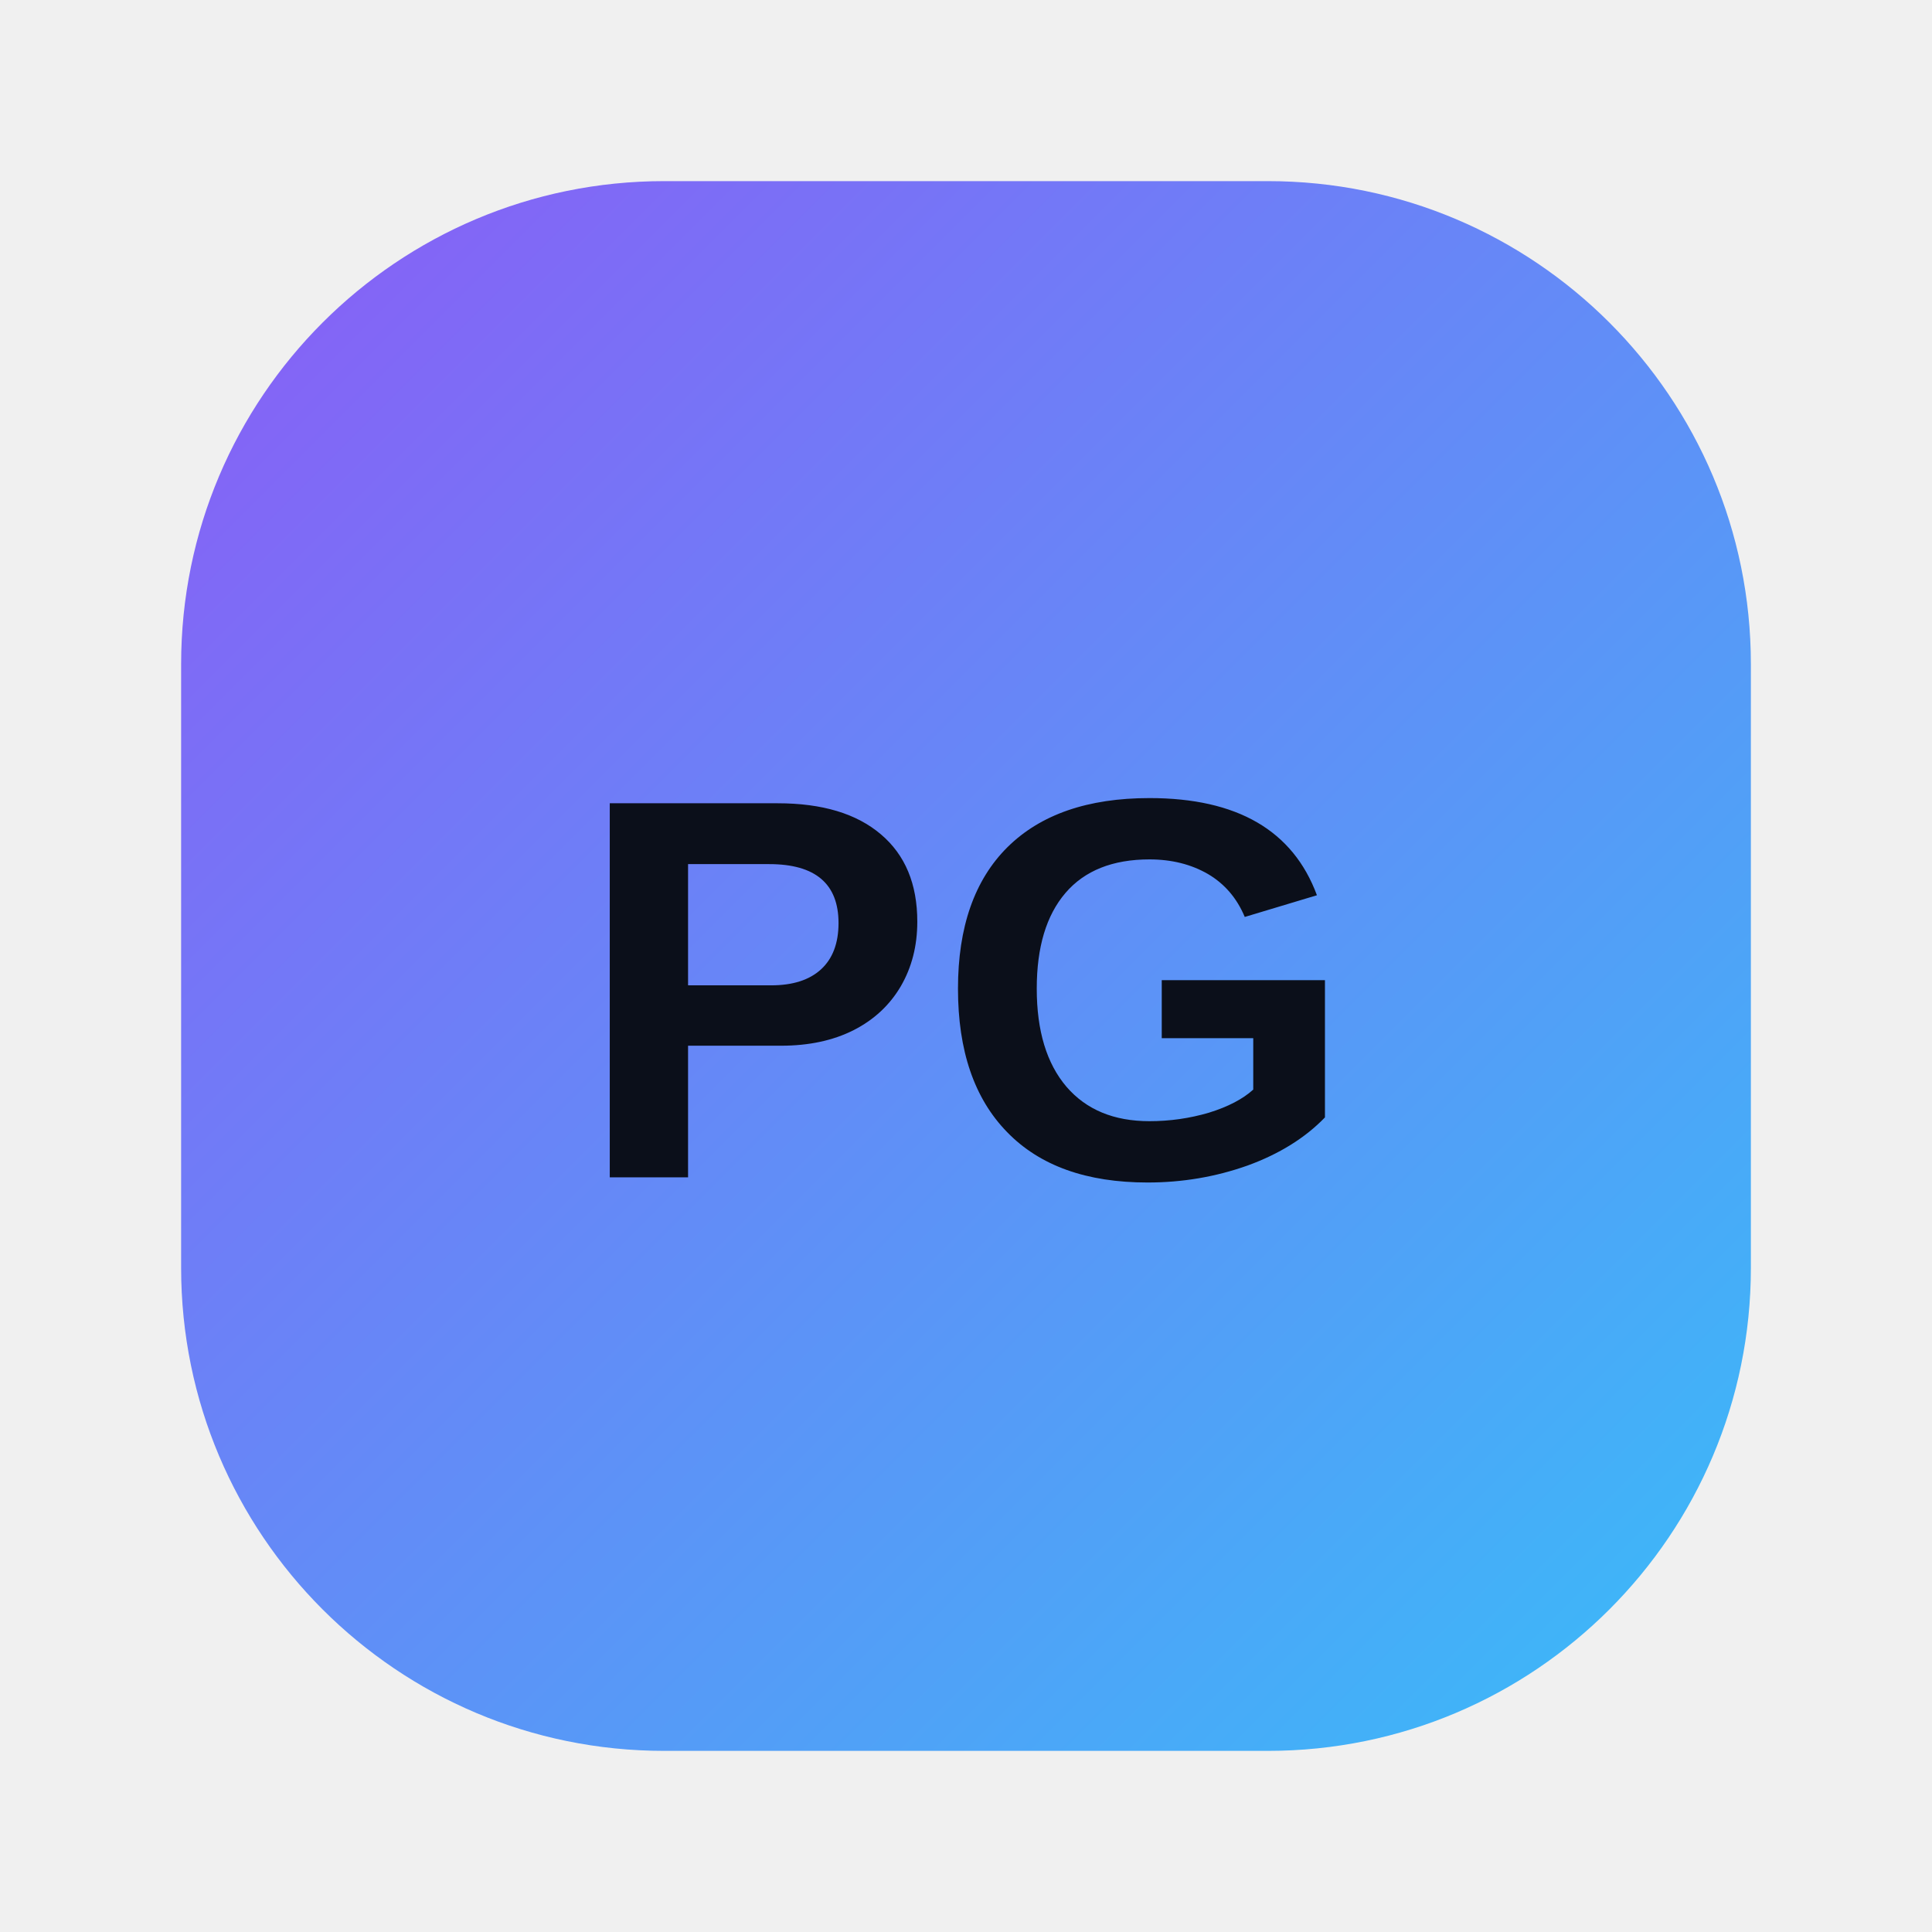
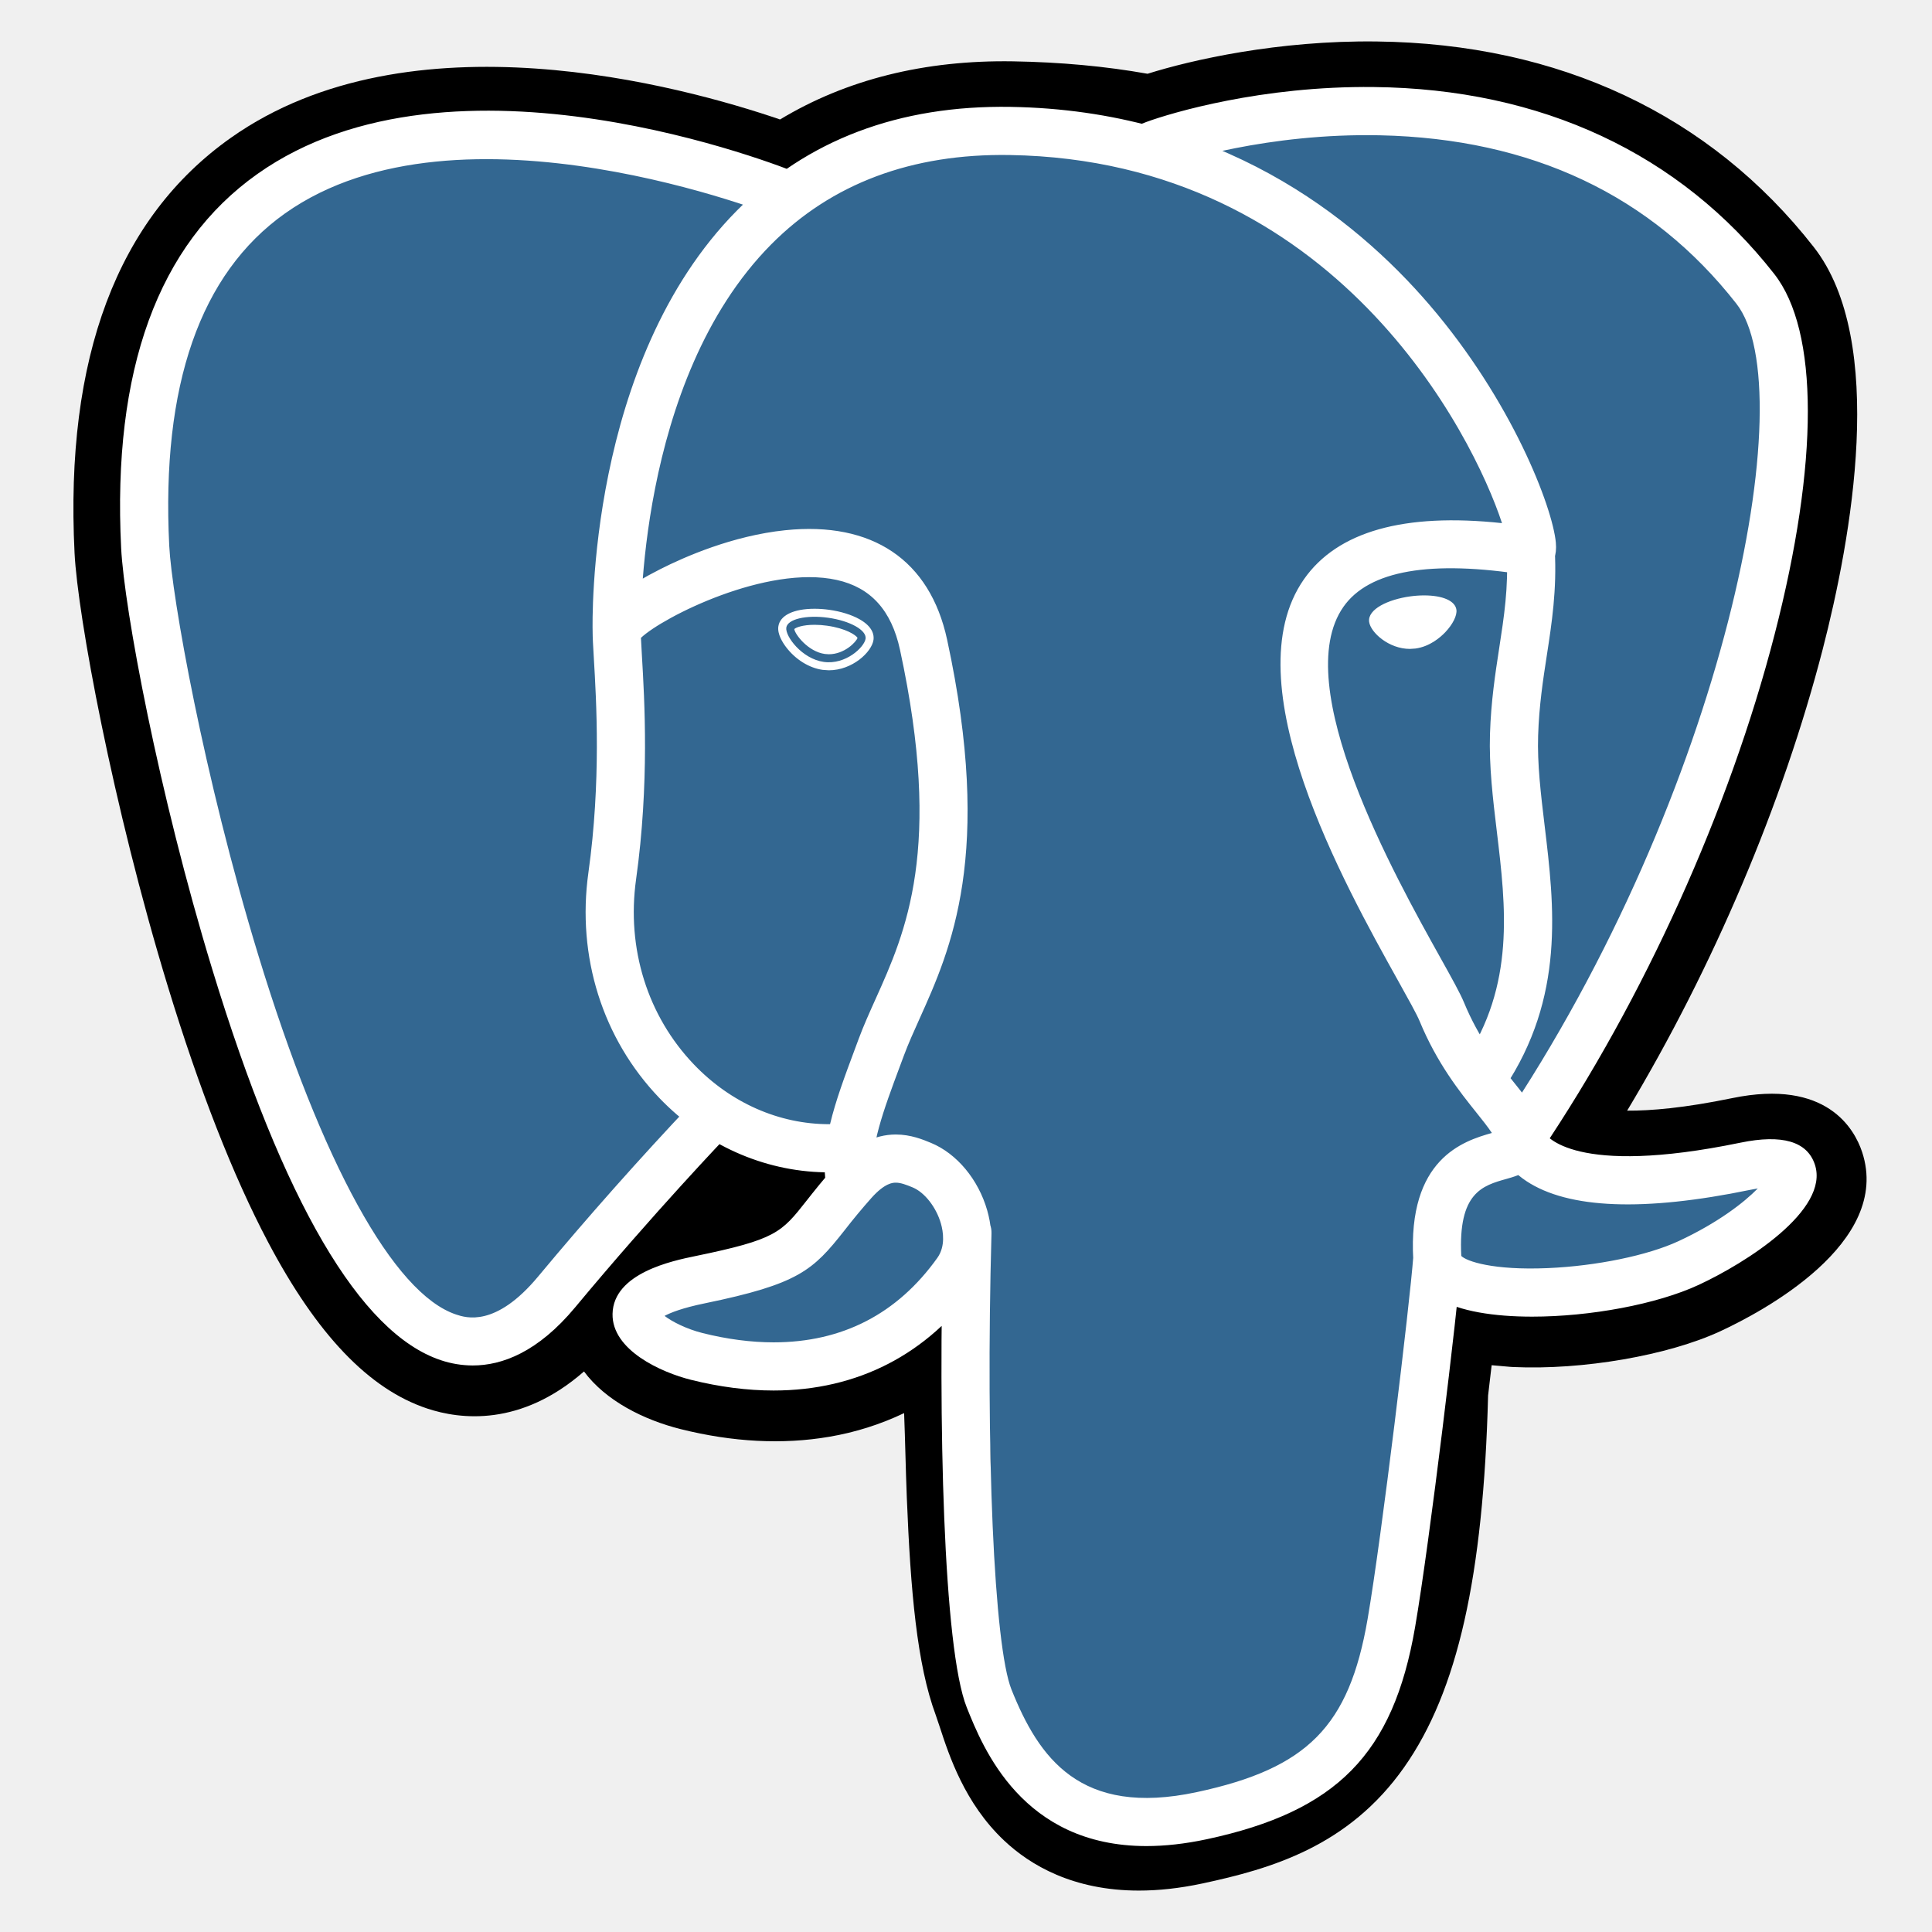
- <svg xmlns="http://www.w3.org/2000/svg" viewBox="0 0 64 64" role="img" aria-label="PostgreSQL">
-   <defs>
-     <linearGradient id="g" x1="0" y1="0" x2="1" y2="1">
-       <stop offset="0" stop-color="#8b5cf6" />
-       <stop offset="1" stop-color="#38bdf8" />
-     </linearGradient>
-   </defs>
-   <rect x="6" y="6" width="52" height="52" rx="16" fill="url(#g)" />
-   <text x="32" y="39" text-anchor="middle" font-family="Segoe UI, Arial, sans-serif" font-size="18" font-weight="900" fill="#0b0f1a">PG</text>
+ <svg xmlns="http://www.w3.org/2000/svg" viewBox="0 0 128 128">
+   <path d="M93.809 92.112c.785-6.533.55-7.492 5.416-6.433l1.235.108c3.742.17 8.637-.602 11.513-1.938 6.191-2.873 9.861-7.668 3.758-6.409-13.924 2.873-14.881-1.842-14.881-1.842 14.703-21.815 20.849-49.508 15.543-56.287-14.47-18.489-39.517-9.746-39.936-9.52l-.134.025c-2.751-.571-5.83-.912-9.289-.968-6.301-.104-11.082 1.652-14.709 4.402 0 0-44.683-18.409-42.604 23.151.442 8.841 12.672 66.898 27.26 49.362 5.332-6.412 10.484-11.834 10.484-11.834 2.558 1.699 5.622 2.567 8.834 2.255l.249-.212c-.078.796-.044 1.575.099 2.497-3.757 4.199-2.653 4.936-10.166 6.482-7.602 1.566-3.136 4.355-.221 5.084 3.535.884 11.712 2.136 17.238-5.598l-.22.882c1.474 1.18 1.375 8.477 1.583 13.69.209 5.214.558 10.079 1.621 12.948 1.063 2.868 2.317 10.256 12.191 8.14 8.252-1.764 14.561-4.309 15.136-27.985" />
+   <path d="M75.458 125.256c-4.367 0-7.211-1.689-8.938-3.32-2.607-2.46-3.641-5.629-4.259-7.522l-.267-.79c-1.244-3.358-1.666-8.193-1.916-14.419-.038-.935-.064-1.898-.093-2.919-.021-.747-.047-1.684-.085-2.664a18.8 18.8 0 01-4.962 1.568c-3.079.526-6.389.356-9.84-.507-2.435-.609-4.965-1.871-6.407-3.82-4.203 3.681-8.212 3.182-10.396 2.453-3.853-1.285-7.301-4.896-10.542-11.037-2.309-4.375-4.542-10.075-6.638-16.943-3.65-11.96-5.969-24.557-6.175-28.693C4.292 23.698 7.777 14.44 15.296 9.129 27.157.751 45.128 5.678 51.68 7.915c4.402-2.653 9.581-3.944 15.433-3.851 3.143.051 6.136.327 8.916.823 2.9-.912 8.628-2.221 15.185-2.139 12.081.144 22.092 4.852 28.949 13.615 4.894 6.252 2.474 19.381.597 26.651-2.642 10.226-7.271 21.102-12.957 30.57 1.544.011 3.781-.174 6.961-.831 6.274-1.295 8.109 2.069 8.607 3.575 1.995 6.042-6.677 10.608-9.382 11.864-3.466 1.609-9.117 2.589-13.745 2.377l-.202-.013-1.216-.107-.12 1.014-.116.991c-.311 11.999-2.025 19.598-5.552 24.619-3.697 5.264-8.835 6.739-13.361 7.709-1.544.33-2.947.474-4.219.474zm-9.19-43.671c2.819 2.256 3.066 6.501 3.287 14.434.028.99.054 1.927.089 2.802.106 2.65.355 8.855 1.327 11.477.137.371.26.747.39 1.146 1.083 3.316 1.626 4.979 6.309 3.978 3.931-.843 5.952-1.599 7.534-3.851 2.299-3.274 3.585-9.86 3.821-19.575l4.783.116-4.75-.57.14-1.186c.455-3.91.783-6.734 3.396-8.602 2.097-1.498 4.486-1.353 6.389-1.01-2.091-1.58-2.669-3.433-2.823-4.193l-.399-1.965 1.121-1.663c6.457-9.58 11.781-21.354 14.609-32.304 2.906-11.251 2.02-17.226 1.134-18.356-11.729-14.987-32.068-8.799-34.192-8.097l-.359.194-1.8.335-.922-.191c-2.542-.528-5.366-.82-8.393-.869-4.756-.08-8.593 1.044-11.739 3.431l-2.183 1.655-2.533-1.043c-5.412-2.213-21.308-6.662-29.696-.721-4.656 3.298-6.777 9.76-6.305 19.207.156 3.119 2.275 14.926 5.771 26.377 4.831 15.825 9.221 21.082 11.054 21.693.32.108 1.15-.537 1.976-1.529a270.708 270.708 0 0110.694-12.07l2.77-2.915 3.349 2.225c1.35.897 2.839 1.406 4.368 1.502l7.987-6.812-1.157 11.808c-.026.265-.039.626.065 1.296l.348 2.238-1.51 1.688-.174.196 4.388 2.025 1.836-2.301z" />
+   <path fill="#336791" d="M115.731 77.44c-13.925 2.873-14.882-1.842-14.882-1.842 14.703-21.816 20.849-49.51 15.545-56.287C101.924.823 76.875 9.566 76.457 9.793l-.135.024c-2.751-.571-5.83-.911-9.291-.967-6.301-.103-11.08 1.652-14.707 4.402 0 0-44.684-18.408-42.606 23.151.442 8.842 12.672 66.899 27.26 49.363 5.332-6.412 10.483-11.834 10.483-11.834 2.559 1.699 5.622 2.567 8.833 2.255l.25-.212c-.078.796-.042 1.575.1 2.497-3.758 4.199-2.654 4.936-10.167 6.482-7.602 1.566-3.136 4.355-.22 5.084 3.534.884 11.712 2.136 17.237-5.598l-.221.882c1.473 1.18 2.507 7.672 2.334 13.557-.174 5.885-.29 9.926.871 13.082 1.16 3.156 2.316 10.256 12.192 8.14 8.252-1.768 12.528-6.351 13.124-13.995.422-5.435 1.377-4.631 1.438-9.49l.767-2.3c.884-7.367.14-9.743 5.225-8.638l1.235.108c3.742.17 8.639-.602 11.514-1.938 6.19-2.871 9.861-7.667 3.758-6.408z" />
+   <path fill="#fff" d="M75.957 122.307c-8.232 0-10.84-6.519-11.907-9.185-1.562-3.907-1.899-19.069-1.551-31.503a1.59 1.59 0 011.64-1.55 1.594 1.594 0 011.55 1.639c-.401 14.341.168 27.337 1.324 30.229 1.804 4.509 4.54 8.453 12.275 6.796 7.343-1.575 10.093-4.359 11.318-11.46.94-5.449 2.799-20.951 3.028-24.01a1.593 1.593 0 011.71-1.472 1.597 1.597 0 011.472 1.71c-.239 3.185-2.089 18.657-3.065 24.315-1.446 8.387-5.185 12.191-13.794 14.037-1.463.313-2.792.453-4 .454zM31.321 90.466a6.71 6.71 0 01-2.116-.35c-5.347-1.784-10.44-10.492-15.138-25.885-3.576-11.717-5.842-23.947-6.041-27.922-.589-11.784 2.445-20.121 9.02-24.778 13.007-9.216 34.888-.44 35.813-.062a1.596 1.596 0 01-1.207 2.955c-.211-.086-21.193-8.492-32.768-.285-5.622 3.986-8.203 11.392-7.672 22.011.167 3.349 2.284 15.285 5.906 27.149 4.194 13.742 8.967 22.413 13.096 23.79.648.216 2.62.873 5.439-2.517A245.272 245.272 0 0145.88 73.046a1.596 1.596 0 012.304 2.208c-.048.05-4.847 5.067-10.077 11.359-2.477 2.979-4.851 3.853-6.786 3.853zm69.429-13.445a1.596 1.596 0 01-1.322-2.487c14.863-22.055 20.08-48.704 15.612-54.414-5.624-7.186-13.565-10.939-23.604-11.156-7.433-.16-13.341 1.738-14.307 2.069l-.243.099c-.971.305-1.716-.227-1.997-.849a1.6 1.6 0 01.631-2.025c.046-.027.192-.089.429-.176l-.021.006.021-.007c1.641-.601 7.639-2.4 15.068-2.315 11.108.118 20.284 4.401 26.534 12.388 2.957 3.779 2.964 12.485.019 23.887-3.002 11.625-8.651 24.118-15.497 34.277-.306.457-.81.703-1.323.703zm.76 10.21c-2.538 0-4.813-.358-6.175-1.174-1.4-.839-1.667-1.979-1.702-2.584-.382-6.71 3.32-7.878 5.208-8.411-.263-.398-.637-.866-1.024-1.349-1.101-1.376-2.609-3.26-3.771-6.078-.182-.44-.752-1.463-1.412-2.648-3.579-6.418-11.026-19.773-6.242-26.612 2.214-3.165 6.623-4.411 13.119-3.716C97.6 28.837 88.5 10.625 66.907 10.271c-6.494-.108-11.82 1.889-15.822 5.93-8.96 9.049-8.636 25.422-8.631 25.586a1.595 1.595 0 11-3.19.084c-.02-.727-.354-17.909 9.554-27.916C53.455 9.272 59.559 6.96 66.96 7.081c13.814.227 22.706 7.25 27.732 13.101 5.479 6.377 8.165 13.411 8.386 15.759.165 1.746-1.088 2.095-1.341 2.147l-.576.013c-6.375-1.021-10.465-.312-12.156 2.104-3.639 5.201 3.406 17.834 6.414 23.229.768 1.376 1.322 2.371 1.576 2.985.988 2.396 2.277 4.006 3.312 5.3.911 1.138 1.7 2.125 1.982 3.283.131.23 1.99 2.98 13.021.703 2.765-.57 4.423-.083 4.93 1.45.997 3.015-4.597 6.532-7.694 7.97-2.775 1.29-7.204 2.106-11.036 2.106zm-4.696-4.021c.35.353 2.101.962 5.727.806 3.224-.138 6.624-.839 8.664-1.786 2.609-1.212 4.351-2.567 5.253-3.492l-.5.092c-7.053 1.456-12.042 1.262-14.828-.577a6.162 6.162 0 01-.54-.401c-.302.119-.581.197-.78.253-1.58.443-3.214.902-2.996 5.105zm-45.562 8.915c-1.752 0-3.596-.239-5.479-.71-1.951-.488-5.24-1.957-5.19-4.37.057-2.707 3.994-3.519 5.476-3.824 5.354-1.103 5.703-1.545 7.376-3.67.488-.619 1.095-1.39 1.923-2.314 1.229-1.376 2.572-2.073 3.992-2.073.989 0 1.8.335 2.336.558 1.708.708 3.133 2.42 3.719 4.467.529 1.847.276 3.625-.71 5.006-3.237 4.533-7.886 6.93-13.443 6.93zm-7.222-4.943c.481.372 1.445.869 2.518 1.137 1.631.408 3.213.615 4.705.615 4.546 0 8.196-1.882 10.847-5.594.553-.774.387-1.757.239-2.274-.31-1.083-1.08-2.068-1.873-2.397-.43-.178-.787-.314-1.115-.314-.176 0-.712 0-1.614 1.009a41.146 41.146 0 00-1.794 2.162c-2.084 2.646-3.039 3.544-9.239 4.821-1.513.31-2.289.626-2.674.835zm12.269-7.36a1.596 1.596 0 01-1.575-1.354 8.218 8.218 0 01-.08-.799c-4.064-.076-7.985-1.82-10.962-4.926-3.764-3.927-5.477-9.368-4.699-14.927.845-6.037.529-11.366.359-14.229-.047-.796-.081-1.371-.079-1.769.003-.505.013-1.844 4.489-4.113 1.592-.807 4.784-2.215 8.271-2.576 5.777-.597 9.585 1.976 10.725 7.246 3.077 14.228.244 20.521-1.825 25.117-.385.856-.749 1.664-1.04 2.447l-.257.69c-1.093 2.931-2.038 5.463-1.748 7.354a1.595 1.595 0 01-1.335 1.819l-.244.02zM42.464 42.26l.062 1.139c.176 2.974.504 8.508-.384 14.86-.641 4.585.759 9.06 3.843 12.276 2.437 2.542 5.644 3.945 8.94 3.945h.068c.369-1.555.982-3.197 1.642-4.966l.255-.686c.329-.884.714-1.74 1.122-2.646 1.991-4.424 4.47-9.931 1.615-23.132-.565-2.615-1.936-4.128-4.189-4.627-4.628-1.022-11.525 2.459-12.974 3.837zm9.63-.677c-.08.564 1.033 2.07 2.485 2.271 1.449.203 2.689-.975 2.768-1.539.079-.564-1.033-1.186-2.485-1.388-1.451-.202-2.691.092-2.768.656zm2.818 2.826l-.407-.028c-.9-.125-1.81-.692-2.433-1.518-.219-.29-.576-.852-.505-1.354.101-.736.999-1.177 2.4-1.177.313 0 .639.023.967.069.766.106 1.477.327 2.002.62.91.508.977 1.075.936 1.368-.112.813-1.405 2.02-2.96 2.02zm-2.289-2.732c.045.348.907 1.496 2.029 1.651l.261.018c1.036 0 1.81-.815 1.901-1.082-.096-.182-.762-.634-2.025-.81a5.823 5.823 0 00-.821-.059c-.812 0-1.243.183-1.345.282zm43.605-1.245c.079.564-1.033 2.07-2.484 2.272-1.45.202-2.691-.975-2.771-1.539-.076-.564 1.036-1.187 2.486-1.388 1.45-.203 2.689.092 2.769.655zm-2.819 2.56c-1.396 0-2.601-1.086-2.7-1.791-.115-.846 1.278-1.489 2.712-1.688.316-.044.629-.066.93-.066 1.238 0 2.058.363 2.14.949.053.379-.238.964-.739 1.492-.331.347-1.026.948-1.973 1.079l-.37.025zm.943-3.013c-.276 0-.564.021-.856.061-1.441.201-2.301.779-2.259 1.089.048.341.968 1.332 2.173 1.332l.297-.021c.787-.109 1.378-.623 1.66-.919.443-.465.619-.903.598-1.052-.028-.198-.56-.49-1.613-.49zm3.965 32.843a1.594 1.594 0 01-1.324-2.483c3.398-5.075 2.776-10.25 2.175-15.255-.257-2.132-.521-4.337-.453-6.453.07-2.177.347-3.973.614-5.71.317-2.058.617-4.002.493-6.31a1.595 1.595 0 113.186-.172c.142 2.638-.197 4.838-.525 6.967-.253 1.643-.515 3.342-.578 5.327-.061 1.874.178 3.864.431 5.97.64 5.322 1.365 11.354-2.691 17.411a1.596 1.596 0 01-1.328.708z" />
</svg>
